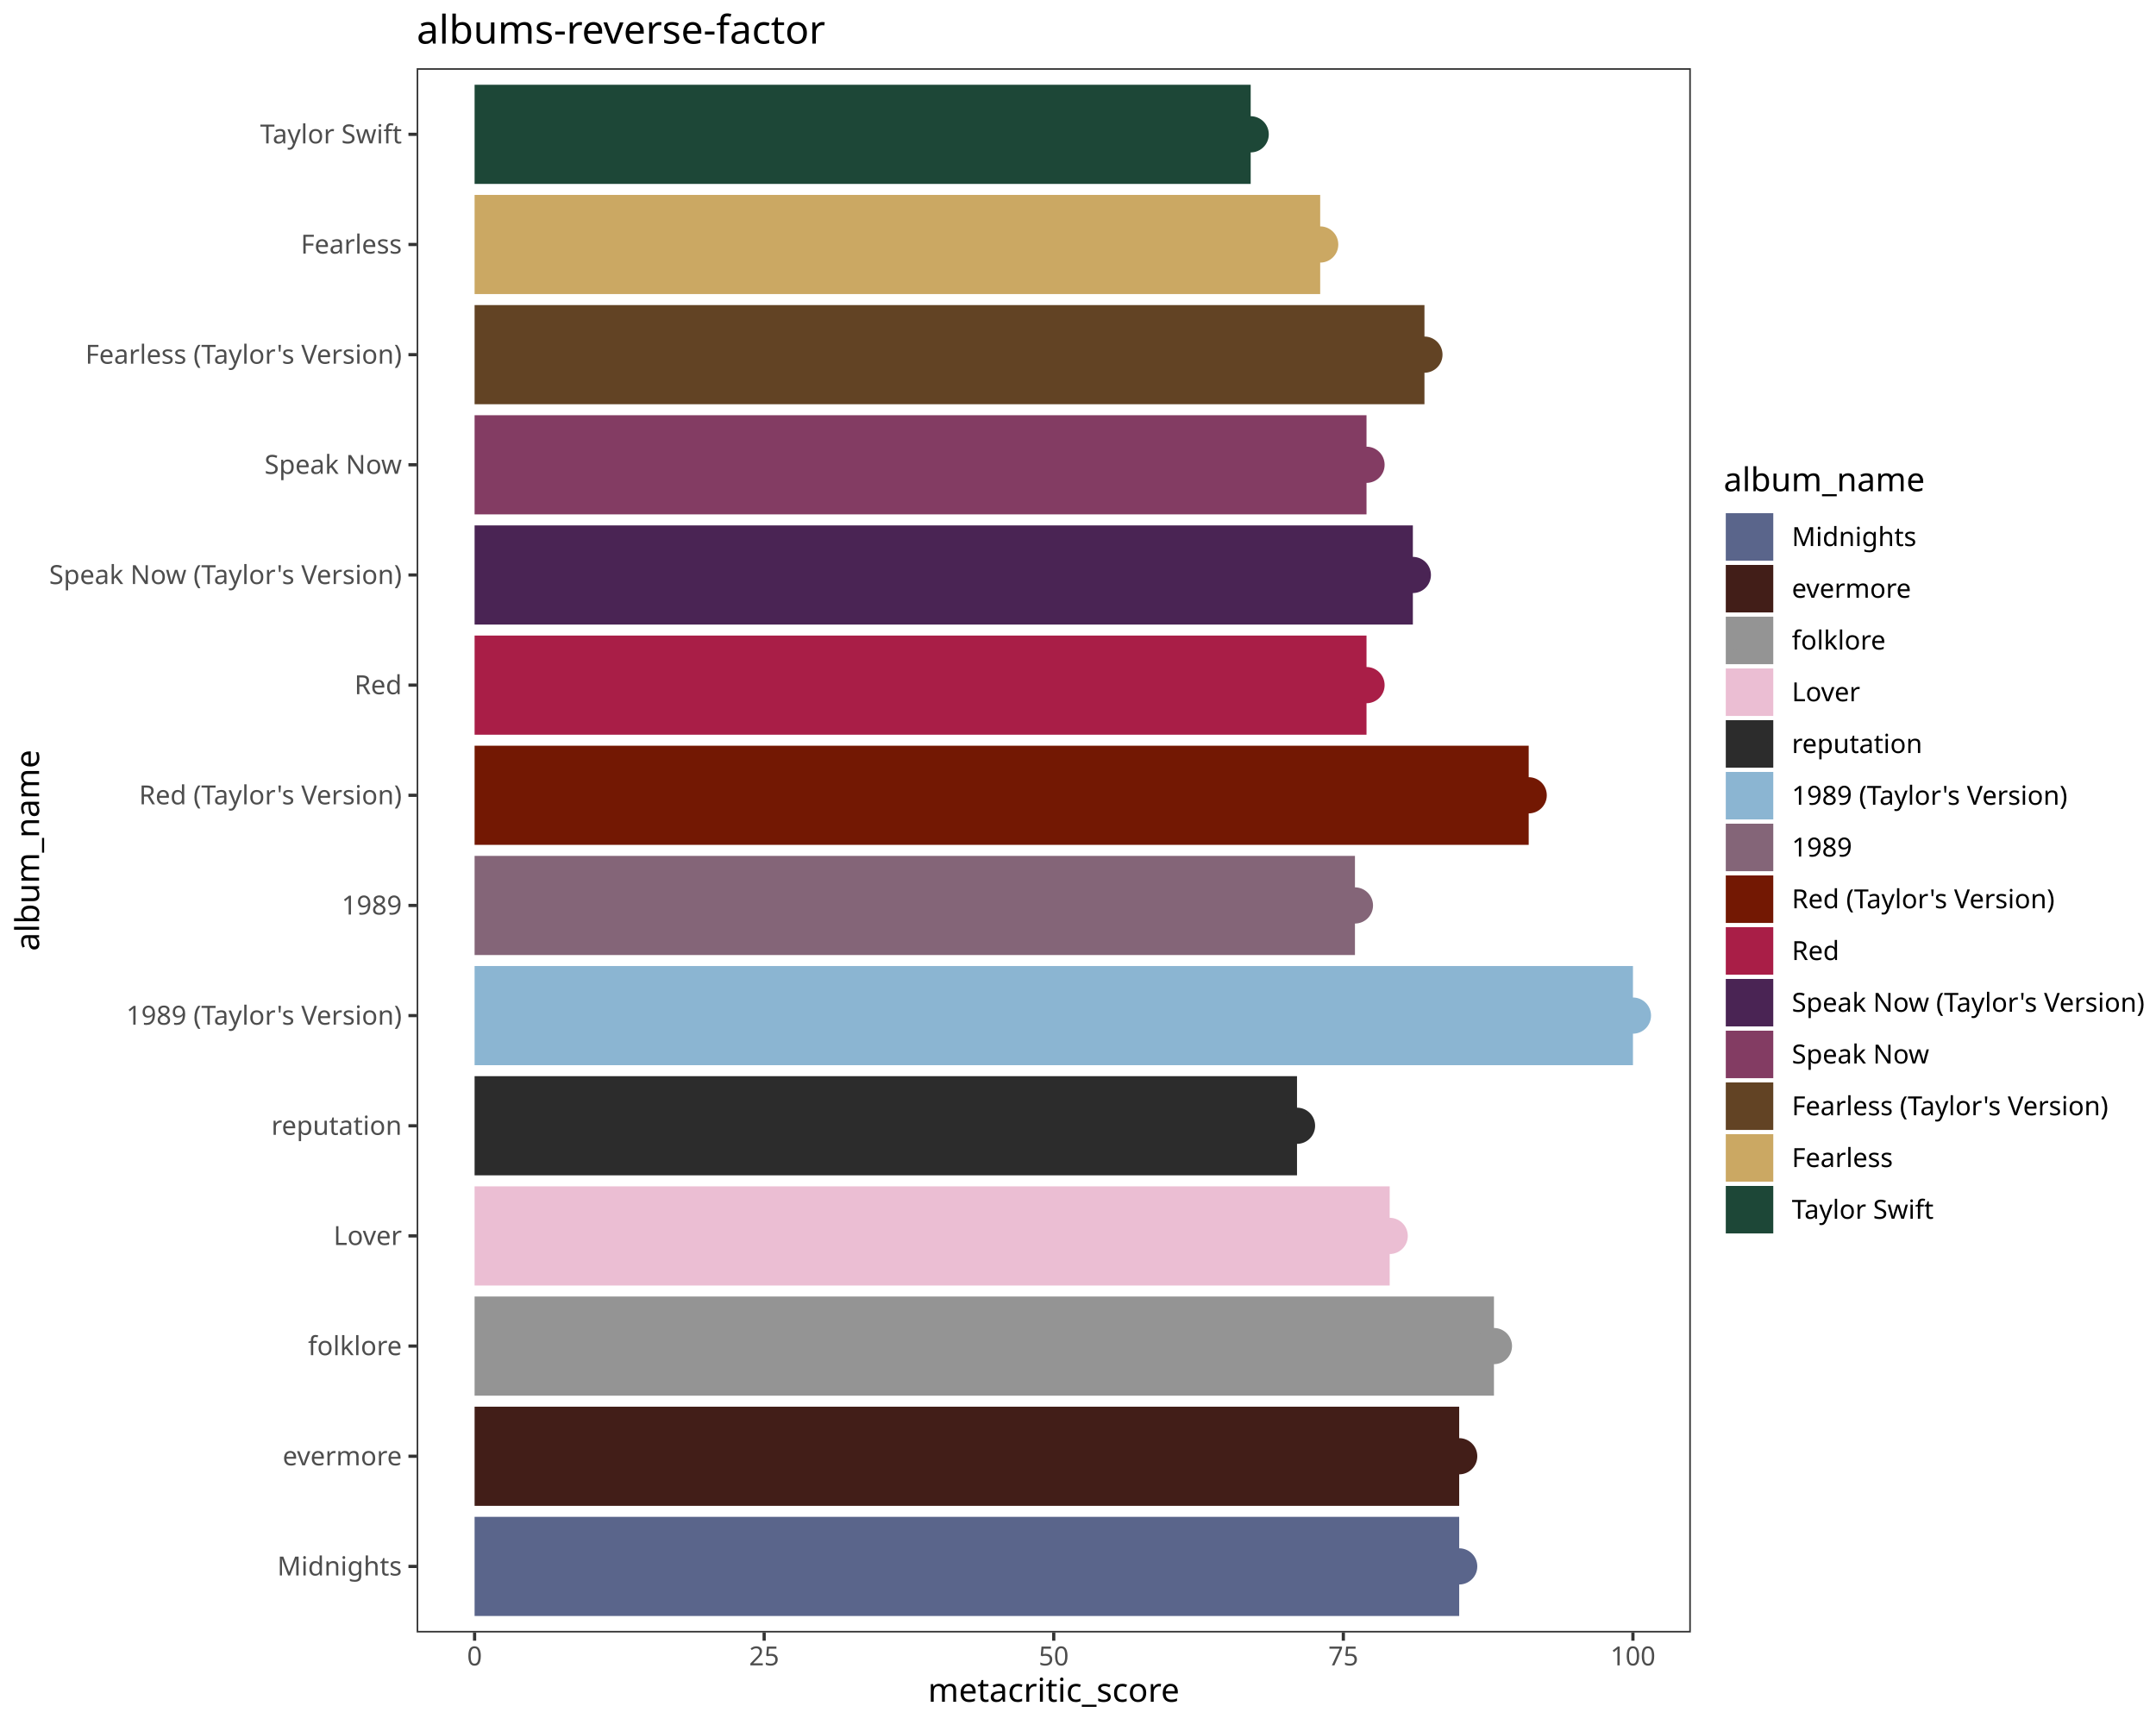
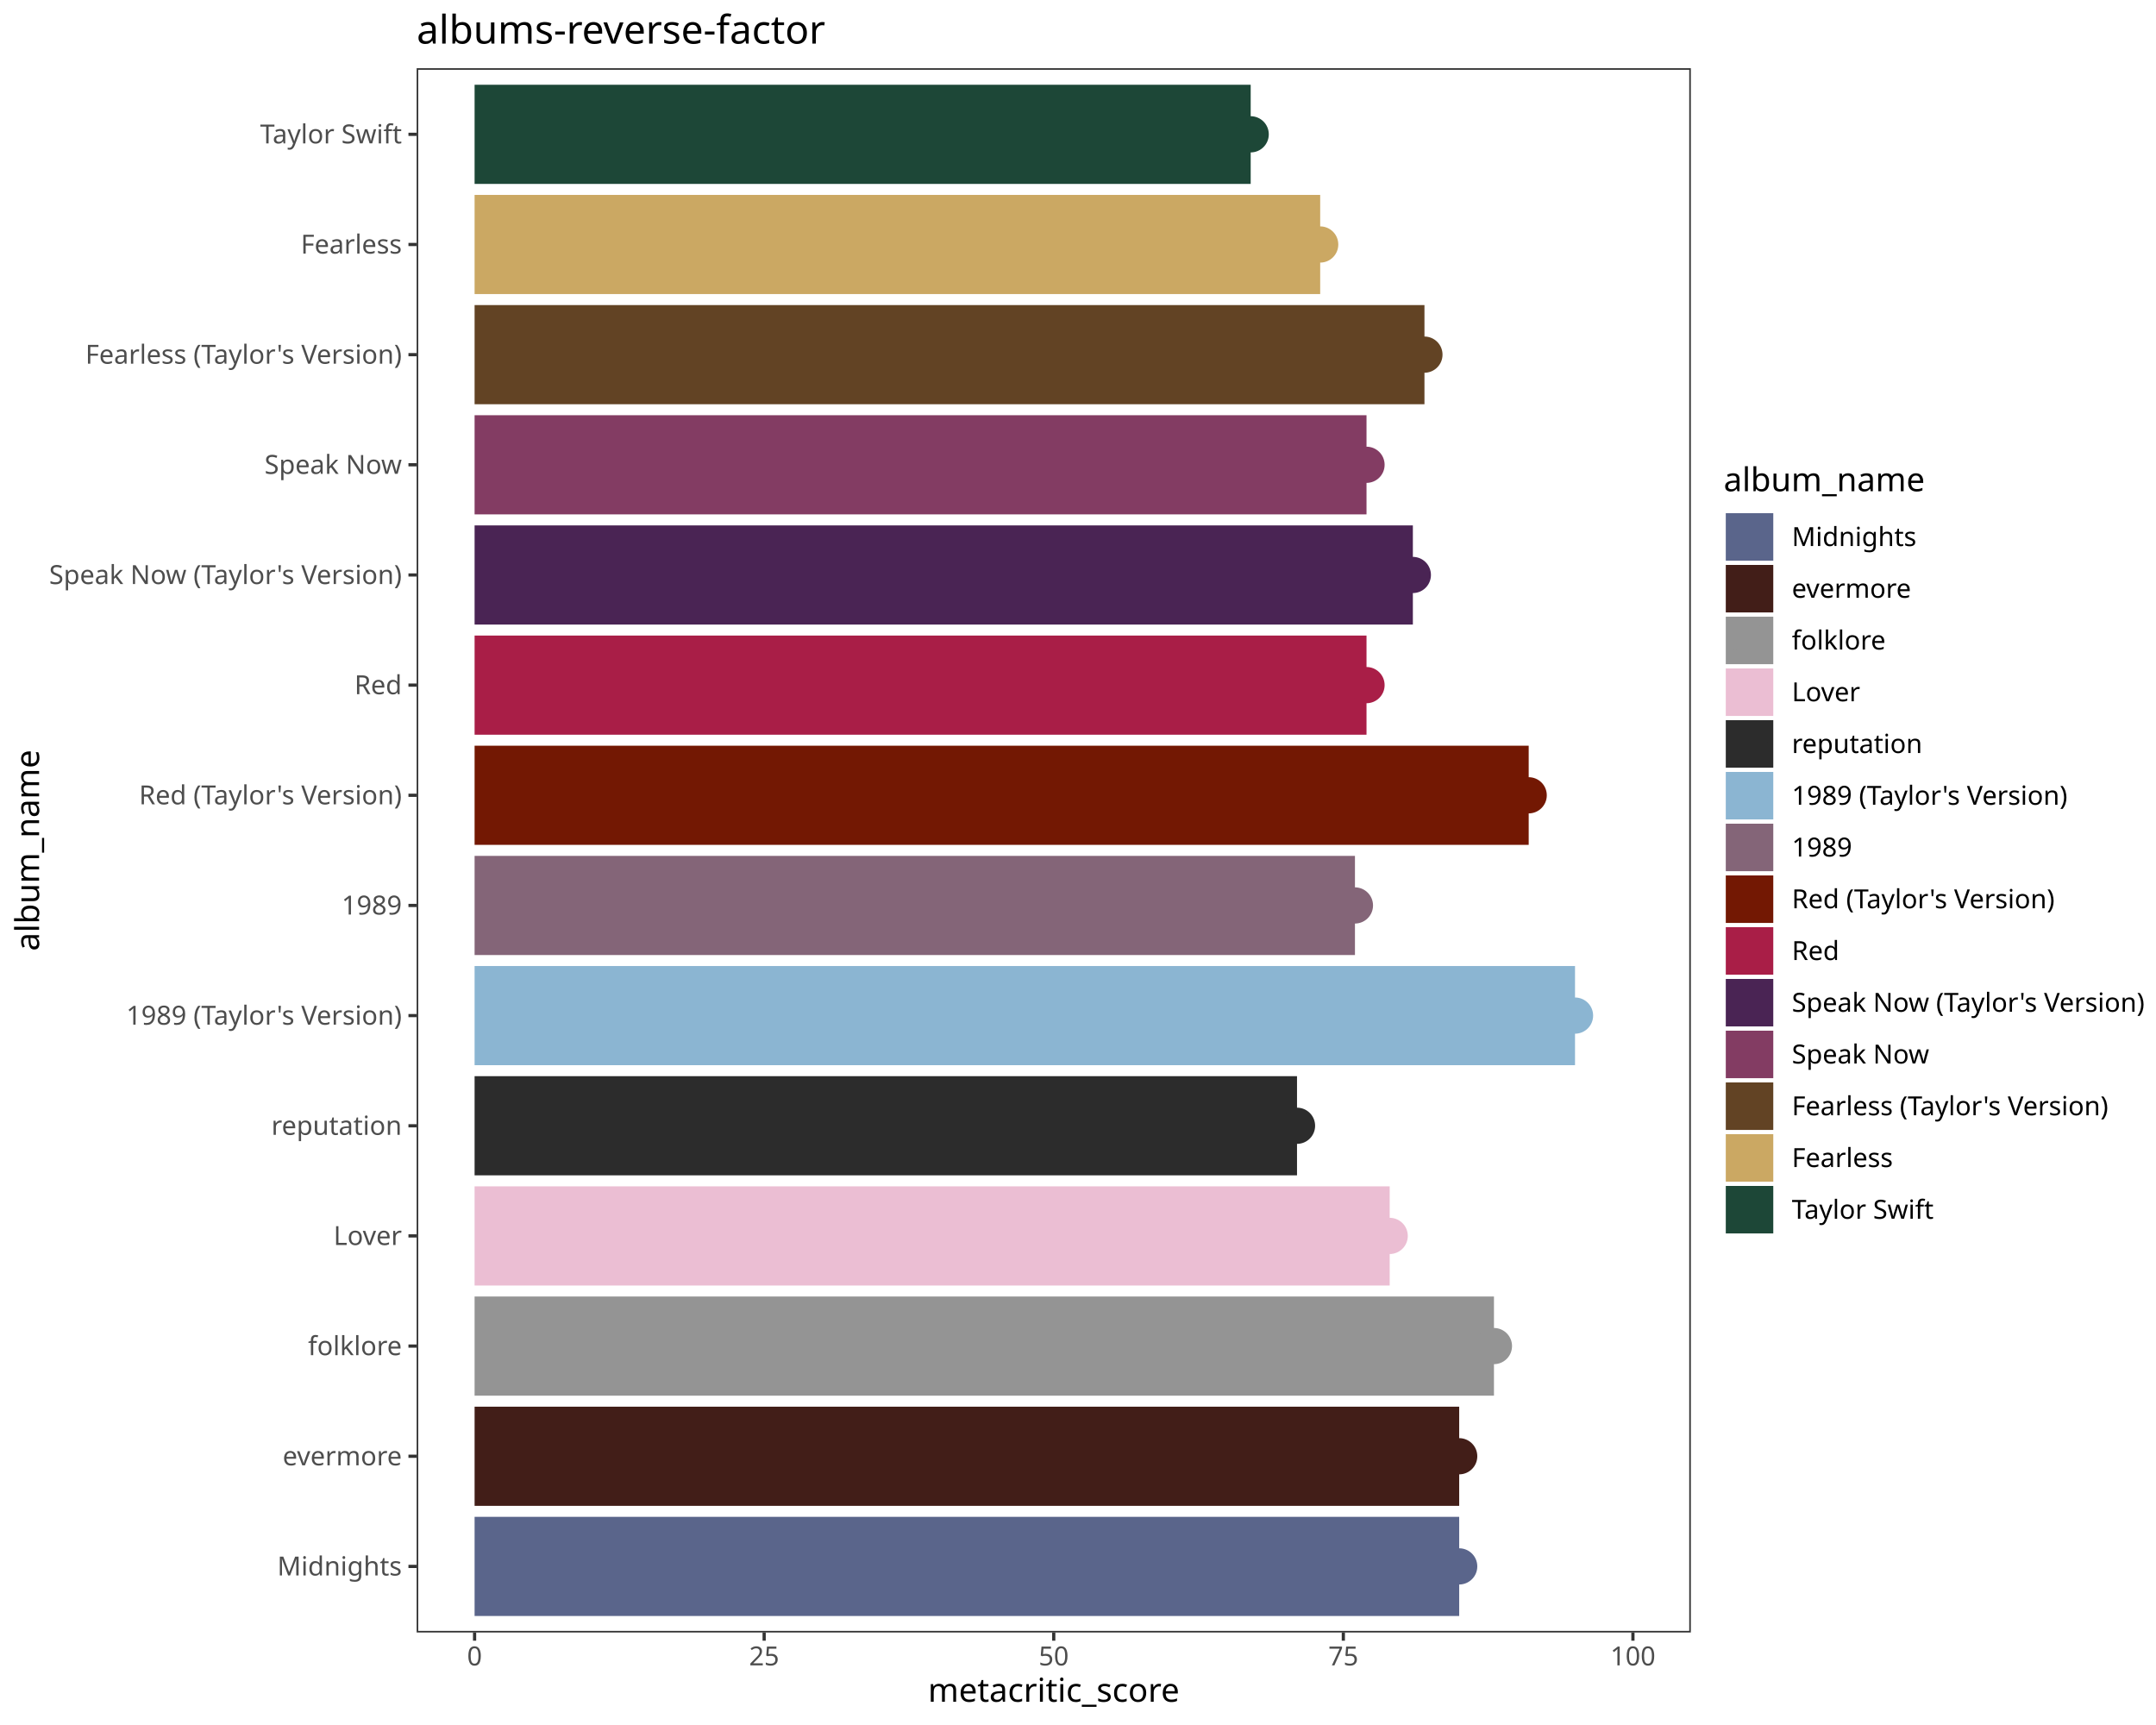
<svg xmlns="http://www.w3.org/2000/svg" class="svglite" data-engine-version="2.0" width="720.00pt" height="576.00pt" viewBox="0 0 720.00 576.00">
  <defs>
    <style type="text/css">
    .svglite line, .svglite polyline, .svglite polygon, .svglite path, .svglite rect, .svglite circle {
      fill: none;
      stroke: #000000;
      stroke-linecap: round;
      stroke-linejoin: round;
      stroke-miterlimit: 10.00;
    }
  </style>
  </defs>
  <rect width="100%" height="100%" style="stroke: none; fill: #FFFFFF;" />
  <defs>
    <clipPath id="cpMC4wMHw3MjAuMDB8MC4wMHw1NzYuMDA=">
      <rect x="0.00" y="0.00" width="720.00" height="576.00" />
    </clipPath>
  </defs>
  <g clip-path="url(#cpMC4wMHw3MjAuMDB8MC4wMHw1NzYuMDA=)">
    <rect x="0.00" y="0.00" width="720.00" height="576.00" style="stroke-width: 1.07; stroke: #FFFFFF; fill: #FFFFFF;" />
  </g>
  <defs>
    <clipPath id="cpMTM5LjE0fDU2NC42NnwyMi43OHw1NDUuMTE=">
      <rect x="139.14" y="22.78" width="425.52" height="522.33" />
    </clipPath>
  </defs>
  <g clip-path="url(#cpMTM5LjE0fDU2NC42NnwyMi43OHw1NDUuMTE=)">
    <rect x="139.14" y="22.78" width="425.52" height="522.33" style="stroke-width: 1.07; stroke: none; fill: #FFFFFF;" />
    <rect x="158.49" y="28.30" width="259.18" height="33.11" style="stroke-width: 1.07; stroke: none; stroke-linecap: butt; stroke-linejoin: miter; fill: #1D4737;" />
    <rect x="158.49" y="65.08" width="282.39" height="33.11" style="stroke-width: 1.07; stroke: none; stroke-linecap: butt; stroke-linejoin: miter; fill: #CBA863;" />
    <rect x="158.49" y="138.65" width="297.86" height="33.11" style="stroke-width: 1.07; stroke: none; stroke-linecap: butt; stroke-linejoin: miter; fill: #833C63;" />
    <rect x="158.49" y="212.22" width="297.86" height="33.11" style="stroke-width: 1.07; stroke: none; stroke-linecap: butt; stroke-linejoin: miter; fill: #A91E47;" />
    <rect x="158.49" y="285.79" width="294.00" height="33.11" style="stroke-width: 1.07; stroke: none; stroke-linecap: butt; stroke-linejoin: miter; fill: #846578;" />
    <rect x="158.49" y="359.35" width="274.65" height="33.11" style="stroke-width: 1.07; stroke: none; stroke-linecap: butt; stroke-linejoin: miter; fill: #2C2C2C;" />
    <rect x="158.49" y="396.14" width="305.60" height="33.11" style="stroke-width: 1.07; stroke: none; stroke-linecap: butt; stroke-linejoin: miter; fill: #EBBED3;" />
    <rect x="158.49" y="432.92" width="340.42" height="33.11" style="stroke-width: 1.07; stroke: none; stroke-linecap: butt; stroke-linejoin: miter; fill: #949494;" />
    <rect x="158.49" y="469.71" width="328.81" height="33.11" style="stroke-width: 1.07; stroke: none; stroke-linecap: butt; stroke-linejoin: miter; fill: #421E18;" />
    <rect x="158.49" y="101.87" width="317.21" height="33.11" style="stroke-width: 1.07; stroke: none; stroke-linecap: butt; stroke-linejoin: miter; fill: #624324;" />
    <rect x="158.49" y="249.00" width="352.02" height="33.11" style="stroke-width: 1.07; stroke: none; stroke-linecap: butt; stroke-linejoin: miter; fill: #731803;" />
    <rect x="158.49" y="506.49" width="328.81" height="33.11" style="stroke-width: 1.07; stroke: none; stroke-linecap: butt; stroke-linejoin: miter; fill: #5A658B;" />
    <rect x="158.49" y="175.44" width="313.34" height="33.11" style="stroke-width: 1.07; stroke: none; stroke-linecap: butt; stroke-linejoin: miter; fill: #4A2454;" />
-     <rect x="158.49" y="322.57" width="386.84" height="33.11" style="stroke-width: 1.07; stroke: none; stroke-linecap: butt; stroke-linejoin: miter; fill: #8BB5D2;" />
+     <rect x="158.49" y="322.57" width="367.49" height="33.11" style="stroke-width: 1.07; stroke: none; stroke-linecap: butt; stroke-linejoin: miter; fill: #8BB5D2;" />
    <circle cx="417.67" cy="44.85" r="5.69" style="stroke-width: 0.71; stroke: #1D4737; fill: #1D4737;" />
    <circle cx="440.88" cy="81.64" r="5.69" style="stroke-width: 0.71; stroke: #CBA863; fill: #CBA863;" />
    <circle cx="456.35" cy="155.20" r="5.69" style="stroke-width: 0.71; stroke: #833C63; fill: #833C63;" />
    <circle cx="456.35" cy="228.77" r="5.69" style="stroke-width: 0.71; stroke: #A91E47; fill: #A91E47;" />
    <circle cx="452.48" cy="302.34" r="5.69" style="stroke-width: 0.71; stroke: #846578; fill: #846578;" />
    <circle cx="433.14" cy="375.91" r="5.69" style="stroke-width: 0.71; stroke: #2C2C2C; fill: #2C2C2C;" />
    <circle cx="464.09" cy="412.69" r="5.69" style="stroke-width: 0.71; stroke: #EBBED3; fill: #EBBED3;" />
    <circle cx="498.90" cy="449.47" r="5.69" style="stroke-width: 0.71; stroke: #949494; fill: #949494;" />
    <circle cx="487.30" cy="486.26" r="5.69" style="stroke-width: 0.71; stroke: #421E18; fill: #421E18;" />
    <circle cx="475.69" cy="118.42" r="5.69" style="stroke-width: 0.71; stroke: #624324; fill: #624324;" />
    <circle cx="510.51" cy="265.56" r="5.69" style="stroke-width: 0.71; stroke: #731803; fill: #731803;" />
    <circle cx="487.30" cy="523.04" r="5.69" style="stroke-width: 0.71; stroke: #5A658B; fill: #5A658B;" />
    <circle cx="471.82" cy="191.99" r="5.69" style="stroke-width: 0.71; stroke: #4A2454; fill: #4A2454;" />
-     <circle cx="545.32" cy="339.12" r="5.69" style="stroke-width: 0.71; stroke: #8BB5D2; fill: #8BB5D2;" />
+     <circle cx="525.98" cy="339.12" r="5.69" style="stroke-width: 0.71; stroke: #8BB5D2; fill: #8BB5D2;" />
    <rect x="139.14" y="22.78" width="425.52" height="522.33" style="stroke-width: 1.07; stroke: #333333;" />
  </g>
  <g clip-path="url(#cpMC4wMHw3MjAuMDB8MC4wMHw1NzYuMDA=)">
    <text x="134.21" y="526.07" text-anchor="end" style="font-size: 8.80px; fill: #4D4D4D; font-family: sans;" textLength="37.67px" lengthAdjust="spacingAndGlyphs">Midnights</text>
    <text x="134.21" y="489.29" text-anchor="end" style="font-size: 8.80px; fill: #4D4D4D; font-family: sans;" textLength="37.18px" lengthAdjust="spacingAndGlyphs">evermore</text>
    <text x="134.21" y="452.50" text-anchor="end" style="font-size: 8.80px; fill: #4D4D4D; font-family: sans;" textLength="28.37px" lengthAdjust="spacingAndGlyphs">folklore</text>
    <text x="134.21" y="415.72" text-anchor="end" style="font-size: 8.80px; fill: #4D4D4D; font-family: sans;" textLength="22.02px" lengthAdjust="spacingAndGlyphs">Lover</text>
    <text x="134.21" y="378.94" text-anchor="end" style="font-size: 8.80px; fill: #4D4D4D; font-family: sans;" textLength="39.14px" lengthAdjust="spacingAndGlyphs">reputation</text>
    <text x="134.21" y="342.15" text-anchor="end" style="font-size: 8.80px; fill: #4D4D4D; font-family: sans;" textLength="90.71px" lengthAdjust="spacingAndGlyphs">1989 (Taylor's Version)</text>
    <text x="134.21" y="305.37" text-anchor="end" style="font-size: 8.80px; fill: #4D4D4D; font-family: sans;" textLength="19.58px" lengthAdjust="spacingAndGlyphs">1989</text>
    <text x="134.21" y="268.58" text-anchor="end" style="font-size: 8.80px; fill: #4D4D4D; font-family: sans;" textLength="87.27px" lengthAdjust="spacingAndGlyphs">Red (Taylor's Version)</text>
    <text x="134.21" y="231.80" text-anchor="end" style="font-size: 8.80px; fill: #4D4D4D; font-family: sans;" textLength="16.15px" lengthAdjust="spacingAndGlyphs">Red</text>
    <text x="134.21" y="195.02" text-anchor="end" style="font-size: 8.80px; fill: #4D4D4D; font-family: sans;" textLength="116.14px" lengthAdjust="spacingAndGlyphs">Speak Now (Taylor's Version)</text>
    <text x="134.21" y="158.23" text-anchor="end" style="font-size: 8.80px; fill: #4D4D4D; font-family: sans;" textLength="45.01px" lengthAdjust="spacingAndGlyphs">Speak Now</text>
    <text x="134.21" y="121.45" text-anchor="end" style="font-size: 8.80px; fill: #4D4D4D; font-family: sans;" textLength="104.88px" lengthAdjust="spacingAndGlyphs">Fearless (Taylor's Version)</text>
    <text x="134.21" y="84.67" text-anchor="end" style="font-size: 8.80px; fill: #4D4D4D; font-family: sans;" textLength="33.75px" lengthAdjust="spacingAndGlyphs">Fearless</text>
    <text x="134.21" y="47.88" text-anchor="end" style="font-size: 8.80px; fill: #4D4D4D; font-family: sans;" textLength="45.97px" lengthAdjust="spacingAndGlyphs">Taylor Swift</text>
    <polyline points="136.40,523.04 139.14,523.04 " style="stroke-width: 1.07; stroke: #333333; stroke-linecap: butt;" />
    <polyline points="136.40,486.26 139.14,486.26 " style="stroke-width: 1.07; stroke: #333333; stroke-linecap: butt;" />
    <polyline points="136.40,449.47 139.14,449.47 " style="stroke-width: 1.07; stroke: #333333; stroke-linecap: butt;" />
    <polyline points="136.40,412.69 139.14,412.69 " style="stroke-width: 1.07; stroke: #333333; stroke-linecap: butt;" />
    <polyline points="136.40,375.91 139.14,375.91 " style="stroke-width: 1.07; stroke: #333333; stroke-linecap: butt;" />
    <polyline points="136.40,339.12 139.14,339.12 " style="stroke-width: 1.07; stroke: #333333; stroke-linecap: butt;" />
    <polyline points="136.40,302.34 139.14,302.34 " style="stroke-width: 1.07; stroke: #333333; stroke-linecap: butt;" />
    <polyline points="136.40,265.56 139.14,265.56 " style="stroke-width: 1.07; stroke: #333333; stroke-linecap: butt;" />
    <polyline points="136.40,228.77 139.14,228.77 " style="stroke-width: 1.07; stroke: #333333; stroke-linecap: butt;" />
    <polyline points="136.40,191.99 139.14,191.99 " style="stroke-width: 1.07; stroke: #333333; stroke-linecap: butt;" />
    <polyline points="136.40,155.20 139.14,155.20 " style="stroke-width: 1.07; stroke: #333333; stroke-linecap: butt;" />
    <polyline points="136.40,118.42 139.14,118.42 " style="stroke-width: 1.07; stroke: #333333; stroke-linecap: butt;" />
    <polyline points="136.40,81.64 139.14,81.64 " style="stroke-width: 1.07; stroke: #333333; stroke-linecap: butt;" />
    <polyline points="136.40,44.85 139.14,44.85 " style="stroke-width: 1.07; stroke: #333333; stroke-linecap: butt;" />
    <polyline points="158.49,547.85 158.49,545.11 " style="stroke-width: 1.07; stroke: #333333; stroke-linecap: butt;" />
    <polyline points="255.19,547.85 255.19,545.11 " style="stroke-width: 1.07; stroke: #333333; stroke-linecap: butt;" />
    <polyline points="351.90,547.85 351.90,545.11 " style="stroke-width: 1.07; stroke: #333333; stroke-linecap: butt;" />
    <polyline points="448.61,547.85 448.61,545.11 " style="stroke-width: 1.07; stroke: #333333; stroke-linecap: butt;" />
    <polyline points="545.32,547.85 545.32,545.11 " style="stroke-width: 1.07; stroke: #333333; stroke-linecap: butt;" />
    <text x="158.49" y="556.10" text-anchor="middle" style="font-size: 8.80px; fill: #4D4D4D; font-family: sans;" textLength="4.89px" lengthAdjust="spacingAndGlyphs">0</text>
    <text x="255.19" y="556.10" text-anchor="middle" style="font-size: 8.80px; fill: #4D4D4D; font-family: sans;" textLength="9.79px" lengthAdjust="spacingAndGlyphs">25</text>
    <text x="351.90" y="556.10" text-anchor="middle" style="font-size: 8.80px; fill: #4D4D4D; font-family: sans;" textLength="9.79px" lengthAdjust="spacingAndGlyphs">50</text>
    <text x="448.61" y="556.10" text-anchor="middle" style="font-size: 8.80px; fill: #4D4D4D; font-family: sans;" textLength="9.79px" lengthAdjust="spacingAndGlyphs">75</text>
    <text x="545.32" y="556.10" text-anchor="middle" style="font-size: 8.80px; fill: #4D4D4D; font-family: sans;" textLength="14.68px" lengthAdjust="spacingAndGlyphs">100</text>
    <text x="351.90" y="568.24" text-anchor="middle" style="font-size: 11.00px; font-family: sans;" textLength="80.10px" lengthAdjust="spacingAndGlyphs">metacritic_score</text>
    <text transform="translate(13.05,283.95) rotate(-90)" text-anchor="middle" style="font-size: 11.00px; font-family: sans;" textLength="63.60px" lengthAdjust="spacingAndGlyphs">album_name</text>
    <rect x="575.62" y="155.32" width="138.90" height="257.25" style="stroke-width: 1.07; stroke: none; fill: #FFFFFF;" />
    <text x="575.62" y="164.03" style="font-size: 11.00px; font-family: sans;" textLength="63.60px" lengthAdjust="spacingAndGlyphs">album_name</text>
    <rect x="575.62" y="170.65" width="17.28" height="17.28" style="stroke-width: 1.07; stroke: none; fill: #FFFFFF;" />
    <rect x="576.33" y="171.36" width="15.86" height="15.86" style="stroke-width: 1.07; stroke: none; stroke-linecap: butt; stroke-linejoin: miter; fill: #5A658B;" />
    <circle cx="584.26" cy="179.29" r="5.69" style="stroke-width: 0.71; stroke: #5A658B; fill: #5A658B;" />
    <rect x="575.62" y="187.93" width="17.28" height="17.28" style="stroke-width: 1.07; stroke: none; fill: #FFFFFF;" />
    <rect x="576.33" y="188.64" width="15.86" height="15.86" style="stroke-width: 1.07; stroke: none; stroke-linecap: butt; stroke-linejoin: miter; fill: #421E18;" />
    <circle cx="584.26" cy="196.57" r="5.69" style="stroke-width: 0.71; stroke: #421E18; fill: #421E18;" />
    <rect x="575.62" y="205.21" width="17.28" height="17.28" style="stroke-width: 1.07; stroke: none; fill: #FFFFFF;" />
    <rect x="576.33" y="205.92" width="15.86" height="15.86" style="stroke-width: 1.07; stroke: none; stroke-linecap: butt; stroke-linejoin: miter; fill: #949494;" />
    <circle cx="584.26" cy="213.85" r="5.69" style="stroke-width: 0.71; stroke: #949494; fill: #949494;" />
    <rect x="575.62" y="222.49" width="17.28" height="17.28" style="stroke-width: 1.07; stroke: none; fill: #FFFFFF;" />
    <rect x="576.33" y="223.20" width="15.86" height="15.86" style="stroke-width: 1.07; stroke: none; stroke-linecap: butt; stroke-linejoin: miter; fill: #EBBED3;" />
    <circle cx="584.26" cy="231.13" r="5.69" style="stroke-width: 0.71; stroke: #EBBED3; fill: #EBBED3;" />
    <rect x="575.62" y="239.77" width="17.28" height="17.28" style="stroke-width: 1.07; stroke: none; fill: #FFFFFF;" />
    <rect x="576.33" y="240.48" width="15.86" height="15.86" style="stroke-width: 1.07; stroke: none; stroke-linecap: butt; stroke-linejoin: miter; fill: #2C2C2C;" />
    <circle cx="584.26" cy="248.41" r="5.69" style="stroke-width: 0.71; stroke: #2C2C2C; fill: #2C2C2C;" />
    <rect x="575.62" y="257.05" width="17.28" height="17.28" style="stroke-width: 1.07; stroke: none; fill: #FFFFFF;" />
    <rect x="576.33" y="257.76" width="15.86" height="15.86" style="stroke-width: 1.07; stroke: none; stroke-linecap: butt; stroke-linejoin: miter; fill: #8BB5D2;" />
    <circle cx="584.26" cy="265.69" r="5.69" style="stroke-width: 0.71; stroke: #8BB5D2; fill: #8BB5D2;" />
    <rect x="575.62" y="274.33" width="17.28" height="17.28" style="stroke-width: 1.07; stroke: none; fill: #FFFFFF;" />
    <rect x="576.33" y="275.04" width="15.86" height="15.86" style="stroke-width: 1.07; stroke: none; stroke-linecap: butt; stroke-linejoin: miter; fill: #846578;" />
    <circle cx="584.26" cy="282.97" r="5.69" style="stroke-width: 0.71; stroke: #846578; fill: #846578;" />
    <rect x="575.62" y="291.61" width="17.28" height="17.28" style="stroke-width: 1.07; stroke: none; fill: #FFFFFF;" />
    <rect x="576.33" y="292.32" width="15.86" height="15.86" style="stroke-width: 1.07; stroke: none; stroke-linecap: butt; stroke-linejoin: miter; fill: #731803;" />
    <circle cx="584.26" cy="300.25" r="5.69" style="stroke-width: 0.71; stroke: #731803; fill: #731803;" />
    <rect x="575.62" y="308.89" width="17.28" height="17.28" style="stroke-width: 1.07; stroke: none; fill: #FFFFFF;" />
    <rect x="576.33" y="309.60" width="15.86" height="15.86" style="stroke-width: 1.07; stroke: none; stroke-linecap: butt; stroke-linejoin: miter; fill: #A91E47;" />
    <circle cx="584.26" cy="317.53" r="5.69" style="stroke-width: 0.71; stroke: #A91E47; fill: #A91E47;" />
    <rect x="575.62" y="326.17" width="17.28" height="17.28" style="stroke-width: 1.07; stroke: none; fill: #FFFFFF;" />
    <rect x="576.33" y="326.88" width="15.86" height="15.86" style="stroke-width: 1.07; stroke: none; stroke-linecap: butt; stroke-linejoin: miter; fill: #4A2454;" />
    <circle cx="584.26" cy="334.81" r="5.69" style="stroke-width: 0.71; stroke: #4A2454; fill: #4A2454;" />
    <rect x="575.62" y="343.45" width="17.28" height="17.28" style="stroke-width: 1.07; stroke: none; fill: #FFFFFF;" />
    <rect x="576.33" y="344.16" width="15.86" height="15.86" style="stroke-width: 1.07; stroke: none; stroke-linecap: butt; stroke-linejoin: miter; fill: #833C63;" />
    <circle cx="584.26" cy="352.09" r="5.69" style="stroke-width: 0.71; stroke: #833C63; fill: #833C63;" />
    <rect x="575.62" y="360.73" width="17.28" height="17.28" style="stroke-width: 1.07; stroke: none; fill: #FFFFFF;" />
    <rect x="576.33" y="361.44" width="15.86" height="15.86" style="stroke-width: 1.07; stroke: none; stroke-linecap: butt; stroke-linejoin: miter; fill: #624324;" />
    <circle cx="584.26" cy="369.37" r="5.69" style="stroke-width: 0.71; stroke: #624324; fill: #624324;" />
    <rect x="575.62" y="378.01" width="17.28" height="17.28" style="stroke-width: 1.07; stroke: none; fill: #FFFFFF;" />
    <rect x="576.33" y="378.72" width="15.86" height="15.86" style="stroke-width: 1.07; stroke: none; stroke-linecap: butt; stroke-linejoin: miter; fill: #CBA863;" />
    <circle cx="584.26" cy="386.65" r="5.69" style="stroke-width: 0.71; stroke: #CBA863; fill: #CBA863;" />
    <rect x="575.62" y="395.29" width="17.28" height="17.28" style="stroke-width: 1.07; stroke: none; fill: #FFFFFF;" />
    <rect x="576.33" y="396.00" width="15.86" height="15.86" style="stroke-width: 1.07; stroke: none; stroke-linecap: butt; stroke-linejoin: miter; fill: #1D4737;" />
    <circle cx="584.26" cy="403.93" r="5.69" style="stroke-width: 0.71; stroke: #1D4737; fill: #1D4737;" />
    <text x="598.38" y="182.32" style="font-size: 8.80px; font-family: sans;" textLength="37.67px" lengthAdjust="spacingAndGlyphs">Midnights</text>
    <text x="598.38" y="199.60" style="font-size: 8.80px; font-family: sans;" textLength="37.18px" lengthAdjust="spacingAndGlyphs">evermore</text>
    <text x="598.38" y="216.88" style="font-size: 8.80px; font-family: sans;" textLength="28.37px" lengthAdjust="spacingAndGlyphs">folklore</text>
    <text x="598.38" y="234.16" style="font-size: 8.80px; font-family: sans;" textLength="22.02px" lengthAdjust="spacingAndGlyphs">Lover</text>
    <text x="598.38" y="251.44" style="font-size: 8.80px; font-family: sans;" textLength="39.14px" lengthAdjust="spacingAndGlyphs">reputation</text>
    <text x="598.38" y="268.72" style="font-size: 8.80px; font-family: sans;" textLength="90.71px" lengthAdjust="spacingAndGlyphs">1989 (Taylor's Version)</text>
    <text x="598.38" y="286.00" style="font-size: 8.80px; font-family: sans;" textLength="19.58px" lengthAdjust="spacingAndGlyphs">1989</text>
    <text x="598.38" y="303.28" style="font-size: 8.80px; font-family: sans;" textLength="87.27px" lengthAdjust="spacingAndGlyphs">Red (Taylor's Version)</text>
    <text x="598.38" y="320.56" style="font-size: 8.80px; font-family: sans;" textLength="16.15px" lengthAdjust="spacingAndGlyphs">Red</text>
    <text x="598.38" y="337.84" style="font-size: 8.80px; font-family: sans;" textLength="116.14px" lengthAdjust="spacingAndGlyphs">Speak Now (Taylor's Version)</text>
    <text x="598.38" y="355.12" style="font-size: 8.80px; font-family: sans;" textLength="45.01px" lengthAdjust="spacingAndGlyphs">Speak Now</text>
    <text x="598.38" y="372.40" style="font-size: 8.80px; font-family: sans;" textLength="104.88px" lengthAdjust="spacingAndGlyphs">Fearless (Taylor's Version)</text>
    <text x="598.38" y="389.68" style="font-size: 8.80px; font-family: sans;" textLength="33.75px" lengthAdjust="spacingAndGlyphs">Fearless</text>
    <text x="598.38" y="406.96" style="font-size: 8.80px; font-family: sans;" textLength="45.97px" lengthAdjust="spacingAndGlyphs">Taylor Swift</text>
    <text x="139.14" y="14.56" style="font-size: 13.20px; font-family: sans;" textLength="128.40px" lengthAdjust="spacingAndGlyphs">albums-reverse-factor</text>
  </g>
</svg>
